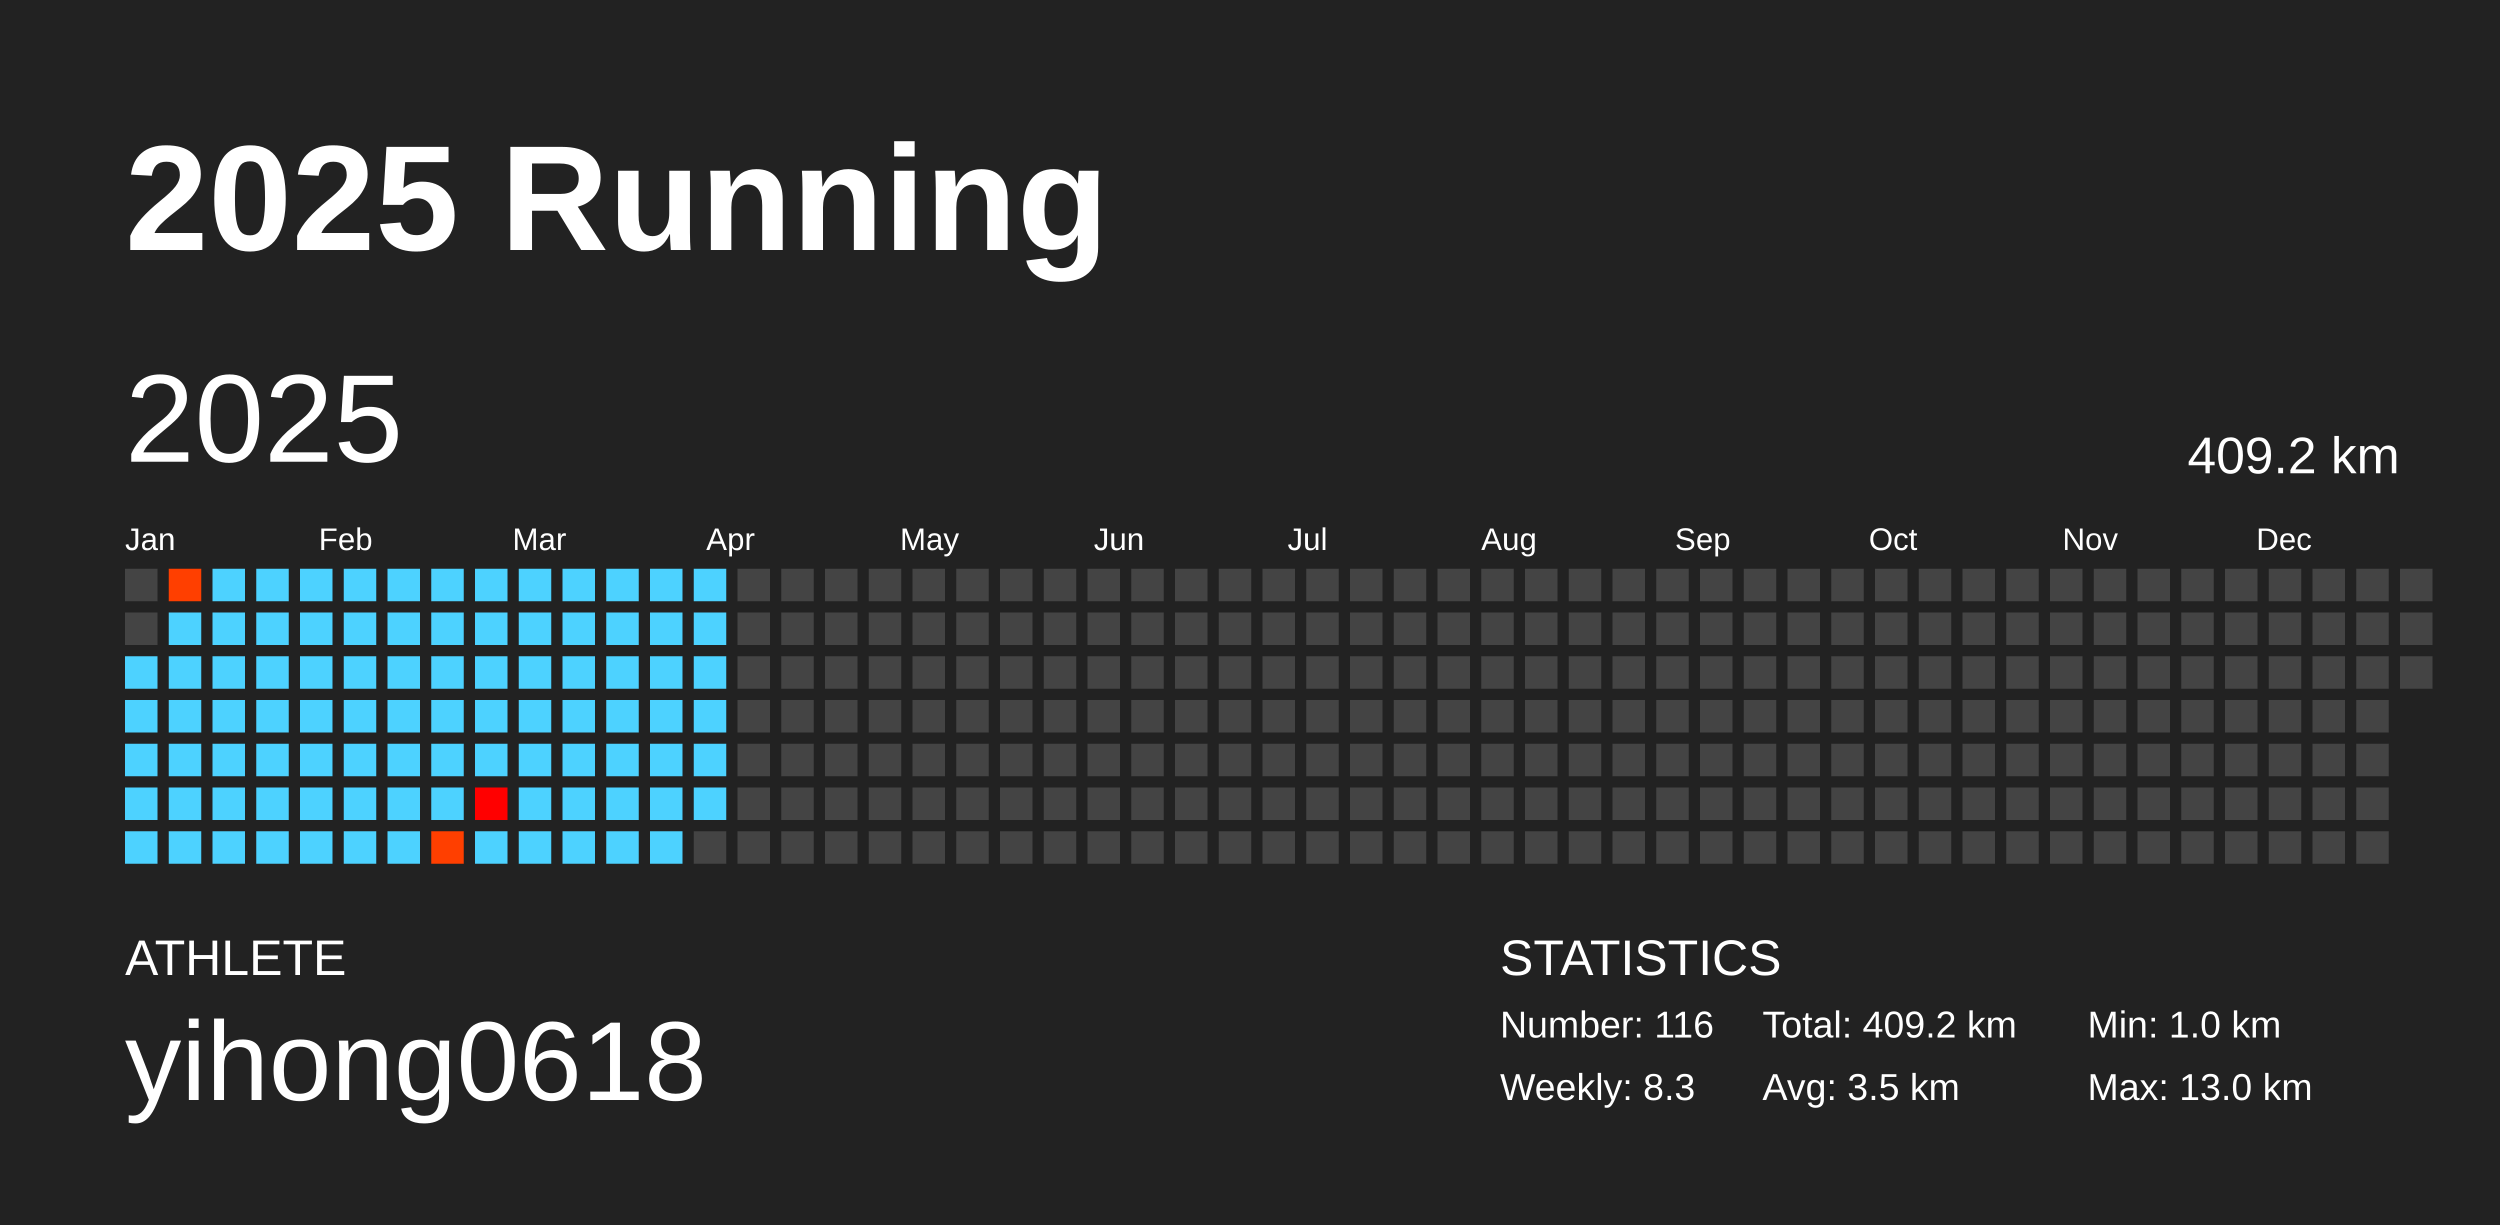
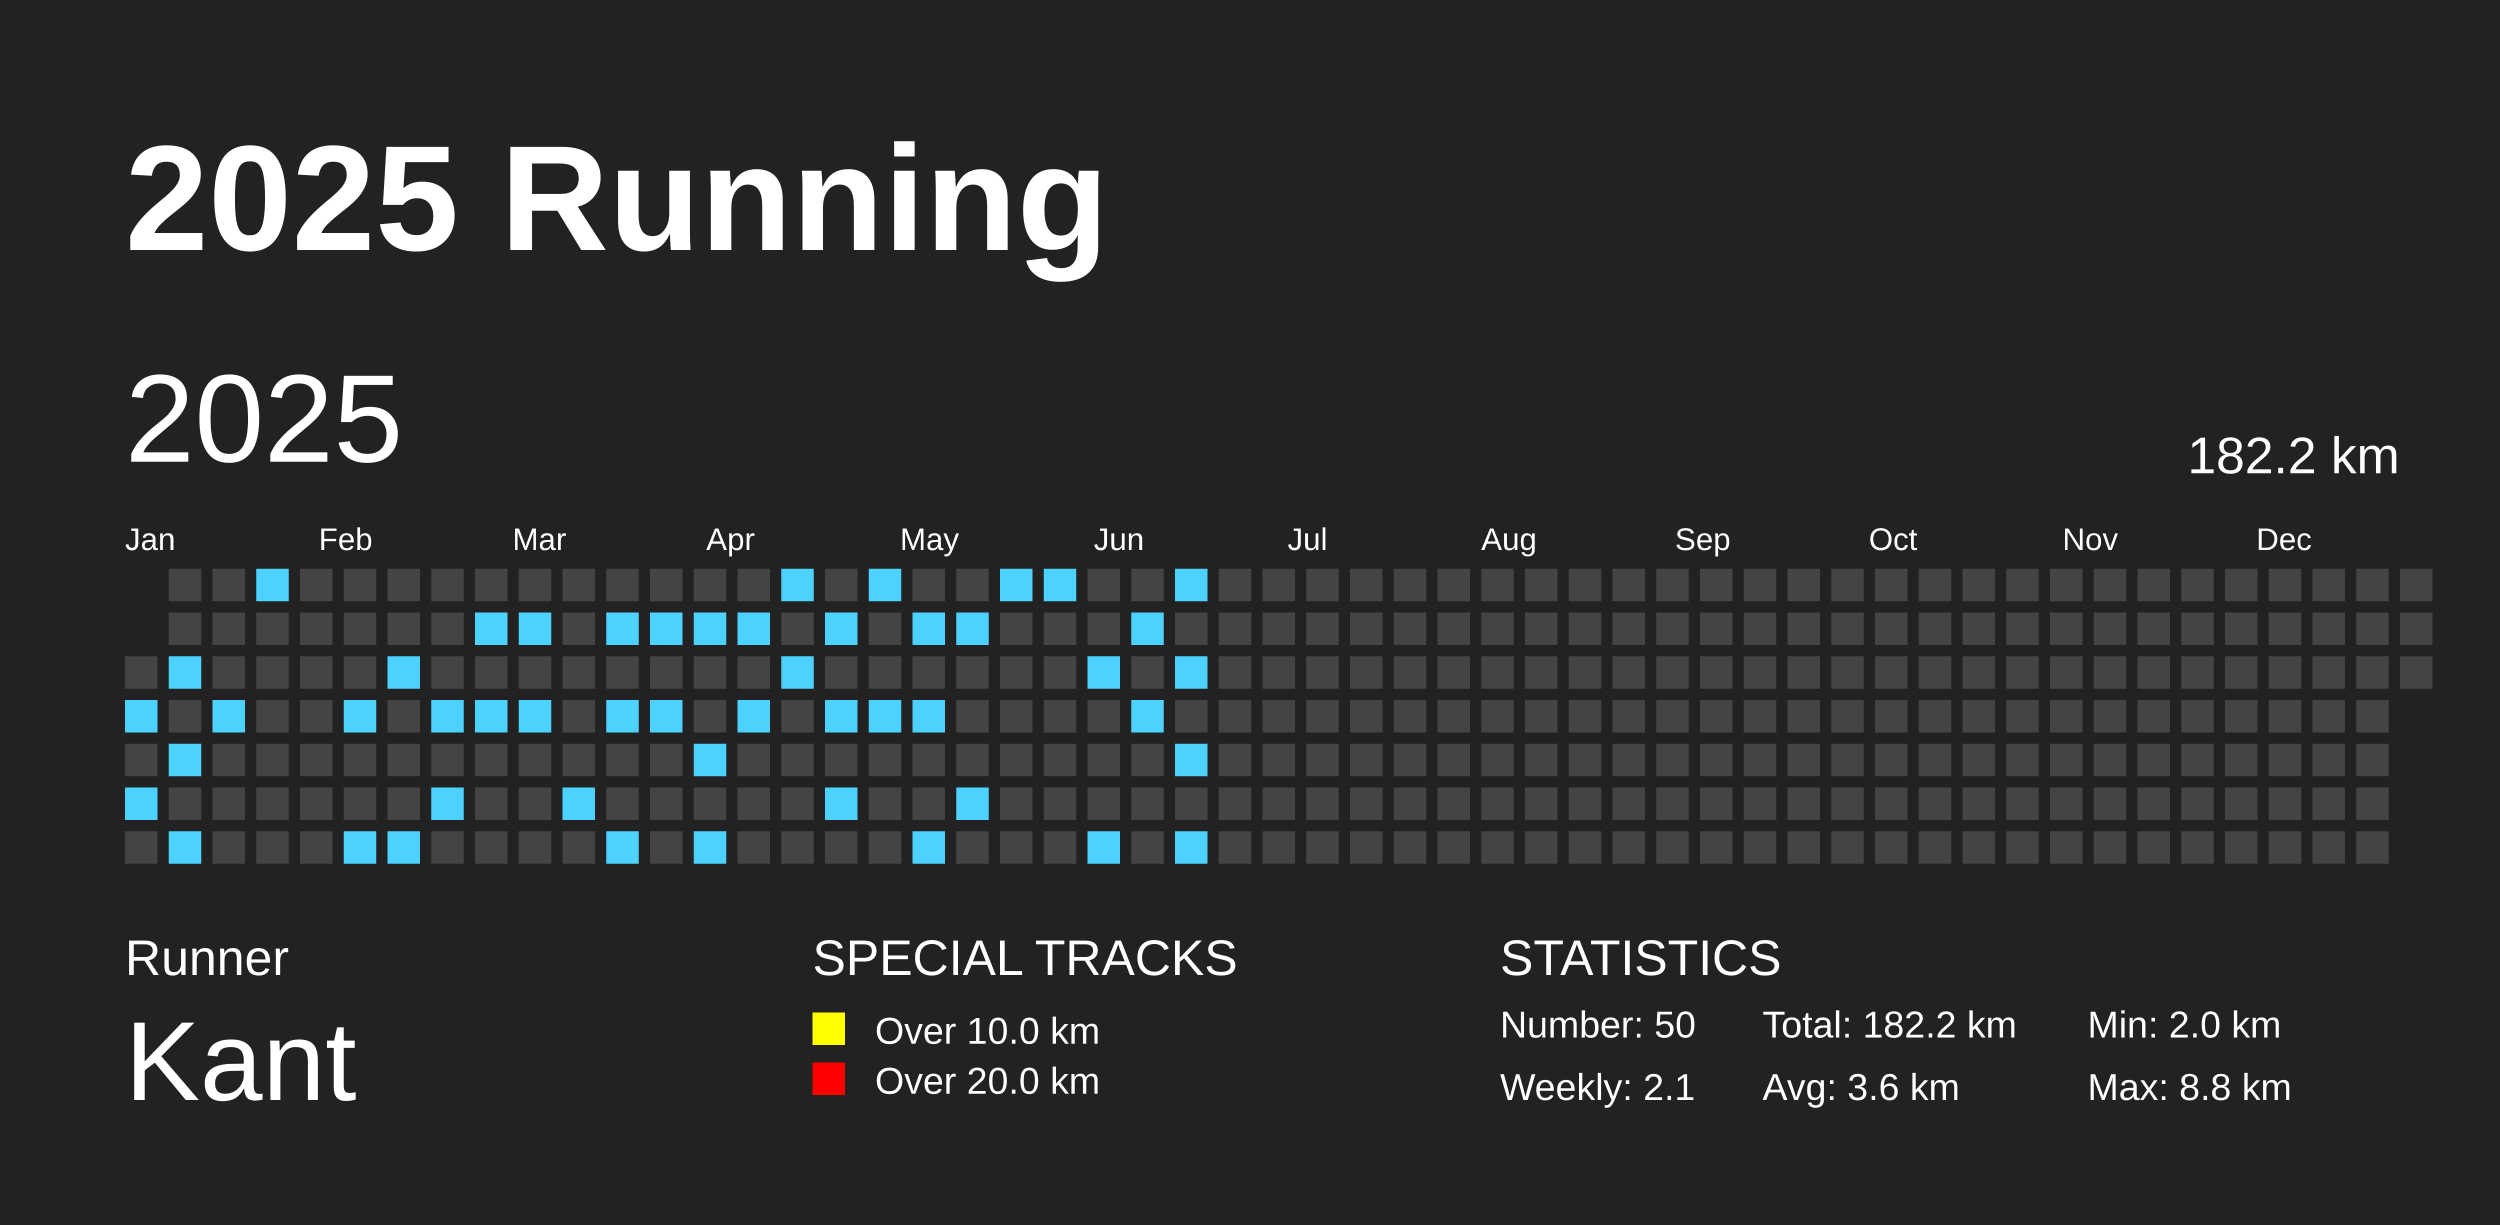
<svg xmlns="http://www.w3.org/2000/svg" baseProfile="full" height="98mm" version="1.1" viewBox="0,0,200,98" width="200mm">
  <defs />
  <rect fill="#222222" height="98" width="200" x="0" y="0" />
  <text fill="#FFFFFF" style="font-size:12px; font-family:Arial; font-weight:bold;" x="10" y="20">2025 Running</text>
-   <text fill="#FFFFFF" style="font-size:4px; font-family:Arial" x="10" y="78">ATHLETE</text>
-   <text fill="#FFFFFF" style="font-size:9px; font-family:Arial" x="10" y="88">yihong0618</text>
+   <text fill="#FFFFFF" style="font-size:4px; font-family:Arial" x="10" y="78">Runner</text>
+   <text fill="#FFFFFF" style="font-size:9px; font-family:Arial" x="10" y="88">Kant</text>
+   <text fill="#FFFFFF" style="font-size:4px; font-family:Arial" x="65" y="78">SPECIAL TRACKS</text>
+   <rect fill="yellow" height="2.6" width="2.6" x="65" y="81" />
+   <text fill="#FFFFFF" style="font-size:3px; font-family:Arial" x="70" y="83.5">Over 10.0 km</text>
+   <rect fill="red" height="2.6" width="2.6" x="65" y="85" />
+   <text fill="#FFFFFF" style="font-size:3px; font-family:Arial" x="70" y="87.5">Over 20.0 km</text>
  <text fill="#FFFFFF" style="font-size:4px; font-family:Arial" x="120" y="78">STATISTICS</text>
-   <text fill="#FFFFFF" style="font-size:3px; font-family:Arial" x="120" y="83">Number: 116</text>
-   <text fill="#FFFFFF" style="font-size:3px; font-family:Arial" x="120" y="88">Weekly: 8.3</text>
-   <text fill="#FFFFFF" style="font-size:3px; font-family:Arial" x="141" y="83">Total: 409.2 km</text>
-   <text fill="#FFFFFF" style="font-size:3px; font-family:Arial" x="141" y="88">Avg: 3.5 km</text>
-   <text fill="#FFFFFF" style="font-size:3px; font-family:Arial" x="167" y="83">Min: 1.0 km</text>
-   <text fill="#FFFFFF" style="font-size:3px; font-family:Arial" x="167" y="88">Max: 13.0 km</text>
+   <text fill="#FFFFFF" style="font-size:3px; font-family:Arial" x="120" y="83">Number: 50</text>
+   <text fill="#FFFFFF" style="font-size:3px; font-family:Arial" x="120" y="88">Weekly: 2.1</text>
+   <text fill="#FFFFFF" style="font-size:3px; font-family:Arial" x="141" y="83">Total: 182.2 km</text>
+   <text fill="#FFFFFF" style="font-size:3px; font-family:Arial" x="141" y="88">Avg: 3.6 km</text>
+   <text fill="#FFFFFF" style="font-size:3px; font-family:Arial" x="167" y="83">Min: 2.0 km</text>
+   <text fill="#FFFFFF" style="font-size:3px; font-family:Arial" x="167" y="88">Max: 8.8 km</text>
  <text dominant-baseline="hanging" fill="#FFFFFF" style="font-size:10.0px; font-family:Arial;" x="10" y="30">2025</text>
-   <text dominant-baseline="hanging" fill="#FFFFFF" style="font-size:4.125px; font-family:Arial;" x="175" y="35">409.2 km</text>
+   <text dominant-baseline="hanging" fill="#FFFFFF" style="font-size:4.125px; font-family:Arial;" x="175" y="35">182.2 km</text>
  <text fill="#FFFFFF" style="font-size:2.5px; font-family:Arial" x="10.0" y="44">Jan</text>
  <text fill="#FFFFFF" style="font-size:2.5px; font-family:Arial" x="25.5" y="44">Feb</text>
  <text fill="#FFFFFF" style="font-size:2.5px; font-family:Arial" x="41.0" y="44">Mar</text>
  <text fill="#FFFFFF" style="font-size:2.5px; font-family:Arial" x="56.5" y="44">Apr</text>
  <text fill="#FFFFFF" style="font-size:2.5px; font-family:Arial" x="72.0" y="44">May</text>
  <text fill="#FFFFFF" style="font-size:2.5px; font-family:Arial" x="87.5" y="44">Jun</text>
  <text fill="#FFFFFF" style="font-size:2.5px; font-family:Arial" x="103.0" y="44">Jul</text>
  <text fill="#FFFFFF" style="font-size:2.5px; font-family:Arial" x="118.5" y="44">Aug</text>
  <text fill="#FFFFFF" style="font-size:2.5px; font-family:Arial" x="134.0" y="44">Sep</text>
  <text fill="#FFFFFF" style="font-size:2.5px; font-family:Arial" x="149.5" y="44">Oct</text>
  <text fill="#FFFFFF" style="font-size:2.5px; font-family:Arial" x="165.0" y="44">Nov</text>
  <text fill="#FFFFFF" style="font-size:2.5px; font-family:Arial" x="180.5" y="44">Dec</text>
-   <rect fill="#444444" height="2.6" width="2.6" x="10.0" y="45.5" />
-   <rect fill="#444444" height="2.6" width="2.6" x="10.0" y="49.0" />
-   <rect fill="#4dd2ff" height="2.6" width="2.6" x="10.0" y="52.5" />
-   <rect fill="#4dd2ff" height="2.6" width="2.6" x="10.0" y="56.0" />
-   <rect fill="#4dd2ff" height="2.6" width="2.6" x="10.0" y="59.5" />
-   <rect fill="#4dd2ff" height="2.6" width="2.6" x="10.0" y="63.0" />
-   <rect fill="#4dd2ff" height="2.6" width="2.6" x="10.0" y="66.5" />
-   <rect fill="#ff3f00" height="2.6" width="2.6" x="13.5" y="45.5" />
-   <rect fill="#4dd2ff" height="2.6" width="2.6" x="13.5" y="49.0" />
-   <rect fill="#4dd2ff" height="2.6" width="2.6" x="13.5" y="52.5" />
-   <rect fill="#4dd2ff" height="2.6" width="2.6" x="13.5" y="56.0" />
-   <rect fill="#4dd2ff" height="2.6" width="2.6" x="13.5" y="59.5" />
-   <rect fill="#4dd2ff" height="2.6" width="2.6" x="13.5" y="63.0" />
-   <rect fill="#4dd2ff" height="2.6" width="2.6" x="13.5" y="66.5" />
-   <rect fill="#4dd2ff" height="2.6" width="2.6" x="17.0" y="45.5" />
-   <rect fill="#4dd2ff" height="2.6" width="2.6" x="17.0" y="49.0" />
-   <rect fill="#4dd2ff" height="2.6" width="2.6" x="17.0" y="52.5" />
-   <rect fill="#4dd2ff" height="2.6" width="2.6" x="17.0" y="56.0" />
-   <rect fill="#4dd2ff" height="2.6" width="2.6" x="17.0" y="59.5" />
-   <rect fill="#4dd2ff" height="2.6" width="2.6" x="17.0" y="63.0" />
-   <rect fill="#4dd2ff" height="2.6" width="2.6" x="17.0" y="66.5" />
-   <rect fill="#4dd2ff" height="2.6" width="2.6" x="20.5" y="45.5" />
-   <rect fill="#4dd2ff" height="2.6" width="2.6" x="20.5" y="49.0" />
-   <rect fill="#4dd2ff" height="2.6" width="2.6" x="20.5" y="52.5" />
-   <rect fill="#4dd2ff" height="2.6" width="2.6" x="20.5" y="56.0" />
-   <rect fill="#4dd2ff" height="2.6" width="2.6" x="20.5" y="59.5" />
-   <rect fill="#4dd2ff" height="2.6" width="2.6" x="20.5" y="63.0" />
-   <rect fill="#4dd2ff" height="2.6" width="2.6" x="20.5" y="66.5" />
-   <rect fill="#4dd2ff" height="2.6" width="2.6" x="24.0" y="45.5" />
-   <rect fill="#4dd2ff" height="2.6" width="2.6" x="24.0" y="49.0" />
-   <rect fill="#4dd2ff" height="2.6" width="2.6" x="24.0" y="52.5" />
-   <rect fill="#4dd2ff" height="2.6" width="2.6" x="24.0" y="56.0" />
-   <rect fill="#4dd2ff" height="2.6" width="2.6" x="24.0" y="59.5" />
-   <rect fill="#4dd2ff" height="2.6" width="2.6" x="24.0" y="63.0" />
-   <rect fill="#4dd2ff" height="2.6" width="2.6" x="24.0" y="66.5" />
-   <rect fill="#4dd2ff" height="2.6" width="2.6" x="27.5" y="45.5" />
-   <rect fill="#4dd2ff" height="2.6" width="2.6" x="27.5" y="49.0" />
-   <rect fill="#4dd2ff" height="2.6" width="2.6" x="27.5" y="52.5" />
-   <rect fill="#4dd2ff" height="2.6" width="2.6" x="27.5" y="56.0" />
-   <rect fill="#4dd2ff" height="2.6" width="2.6" x="27.5" y="59.5" />
-   <rect fill="#4dd2ff" height="2.6" width="2.6" x="27.5" y="63.0" />
-   <rect fill="#4dd2ff" height="2.6" width="2.6" x="27.5" y="66.5" />
-   <rect fill="#4dd2ff" height="2.6" width="2.6" x="31.0" y="45.5" />
-   <rect fill="#4dd2ff" height="2.6" width="2.6" x="31.0" y="49.0" />
-   <rect fill="#4dd2ff" height="2.6" width="2.6" x="31.0" y="52.5" />
-   <rect fill="#4dd2ff" height="2.6" width="2.6" x="31.0" y="56.0" />
-   <rect fill="#4dd2ff" height="2.6" width="2.6" x="31.0" y="59.5" />
-   <rect fill="#4dd2ff" height="2.6" width="2.6" x="31.0" y="63.0" />
-   <rect fill="#4dd2ff" height="2.6" width="2.6" x="31.0" y="66.5" />
-   <rect fill="#4dd2ff" height="2.6" width="2.6" x="34.5" y="45.5" />
-   <rect fill="#4dd2ff" height="2.6" width="2.6" x="34.5" y="49.0" />
-   <rect fill="#4dd2ff" height="2.6" width="2.6" x="34.5" y="52.5" />
-   <rect fill="#4dd2ff" height="2.6" width="2.6" x="34.5" y="56.0" />
-   <rect fill="#4dd2ff" height="2.6" width="2.6" x="34.5" y="59.5" />
-   <rect fill="#4dd2ff" height="2.6" width="2.6" x="34.5" y="63.0" />
-   <rect fill="#ff3f00" height="2.6" width="2.6" x="34.5" y="66.5" />
-   <rect fill="#4dd2ff" height="2.6" width="2.6" x="38.0" y="45.5" />
-   <rect fill="#4dd2ff" height="2.6" width="2.6" x="38.0" y="49.0" />
-   <rect fill="#4dd2ff" height="2.6" width="2.6" x="38.0" y="52.5" />
-   <rect fill="#4dd2ff" height="2.6" width="2.6" x="38.0" y="56.0" />
-   <rect fill="#4dd2ff" height="2.6" width="2.6" x="38.0" y="59.5" />
-   <rect fill="#ff0000" height="2.6" width="2.6" x="38.0" y="63.0" />
-   <rect fill="#4dd2ff" height="2.6" width="2.6" x="38.0" y="66.5" />
-   <rect fill="#4dd2ff" height="2.6" width="2.6" x="41.5" y="45.5" />
-   <rect fill="#4dd2ff" height="2.6" width="2.6" x="41.5" y="49.0" />
-   <rect fill="#4dd2ff" height="2.6" width="2.6" x="41.5" y="52.5" />
-   <rect fill="#4dd2ff" height="2.6" width="2.6" x="41.5" y="56.0" />
-   <rect fill="#4dd2ff" height="2.6" width="2.6" x="41.5" y="59.5" />
-   <rect fill="#4dd2ff" height="2.6" width="2.6" x="41.5" y="63.0" />
-   <rect fill="#4dd2ff" height="2.6" width="2.6" x="41.5" y="66.5" />
-   <rect fill="#4dd2ff" height="2.6" width="2.6" x="45.0" y="45.5" />
-   <rect fill="#4dd2ff" height="2.6" width="2.6" x="45.0" y="49.0" />
-   <rect fill="#4dd2ff" height="2.6" width="2.6" x="45.0" y="52.5" />
-   <rect fill="#4dd2ff" height="2.6" width="2.6" x="45.0" y="56.0" />
-   <rect fill="#4dd2ff" height="2.6" width="2.6" x="45.0" y="59.5" />
-   <rect fill="#4dd2ff" height="2.6" width="2.6" x="45.0" y="63.0" />
-   <rect fill="#4dd2ff" height="2.6" width="2.6" x="45.0" y="66.5" />
-   <rect fill="#4dd2ff" height="2.6" width="2.6" x="48.5" y="45.5" />
-   <rect fill="#4dd2ff" height="2.6" width="2.6" x="48.5" y="49.0" />
-   <rect fill="#4dd2ff" height="2.6" width="2.6" x="48.5" y="52.5" />
-   <rect fill="#4dd2ff" height="2.6" width="2.6" x="48.5" y="56.0" />
-   <rect fill="#4dd2ff" height="2.6" width="2.6" x="48.5" y="59.5" />
-   <rect fill="#4dd2ff" height="2.6" width="2.6" x="48.5" y="63.0" />
-   <rect fill="#4dd2ff" height="2.6" width="2.6" x="48.5" y="66.5" />
-   <rect fill="#4dd2ff" height="2.6" width="2.6" x="52.0" y="45.5" />
-   <rect fill="#4dd2ff" height="2.6" width="2.6" x="52.0" y="49.0" />
-   <rect fill="#4dd2ff" height="2.6" width="2.6" x="52.0" y="52.5" />
-   <rect fill="#4dd2ff" height="2.6" width="2.6" x="52.0" y="56.0" />
-   <rect fill="#4dd2ff" height="2.6" width="2.6" x="52.0" y="59.5" />
-   <rect fill="#4dd2ff" height="2.6" width="2.6" x="52.0" y="63.0" />
-   <rect fill="#4dd2ff" height="2.6" width="2.6" x="52.0" y="66.5" />
-   <rect fill="#4dd2ff" height="2.6" width="2.6" x="55.5" y="45.5" />
-   <rect fill="#4dd2ff" height="2.6" width="2.6" x="55.5" y="49.0" />
-   <rect fill="#4dd2ff" height="2.6" width="2.6" x="55.5" y="52.5" />
-   <rect fill="#4dd2ff" height="2.6" width="2.6" x="55.5" y="56.0" />
-   <rect fill="#4dd2ff" height="2.6" width="2.6" x="55.5" y="59.5" />
-   <rect fill="#4dd2ff" height="2.6" width="2.6" x="55.5" y="63.0" />
-   <rect fill="#444444" height="2.6" width="2.6" x="55.5" y="66.5" />
+   <rect fill="#444444" height="2.6" width="2.6" x="10.0" y="52.5" />
+   <rect fill="#4DD2FF" height="2.6" width="2.6" x="10.0" y="56.0" />
+   <rect fill="#444444" height="2.6" width="2.6" x="10.0" y="59.5" />
+   <rect fill="#4DD2FF" height="2.6" width="2.6" x="10.0" y="63.0" />
+   <rect fill="#444444" height="2.6" width="2.6" x="10.0" y="66.5" />
+   <rect fill="#444444" height="2.6" width="2.6" x="13.5" y="45.5" />
+   <rect fill="#444444" height="2.6" width="2.6" x="13.5" y="49.0" />
+   <rect fill="#4DD2FF" height="2.6" width="2.6" x="13.5" y="52.5" />
+   <rect fill="#444444" height="2.6" width="2.6" x="13.5" y="56.0" />
+   <rect fill="#4DD2FF" height="2.6" width="2.6" x="13.5" y="59.5" />
+   <rect fill="#444444" height="2.6" width="2.6" x="13.5" y="63.0" />
+   <rect fill="#4DD2FF" height="2.6" width="2.6" x="13.5" y="66.5" />
+   <rect fill="#444444" height="2.6" width="2.6" x="17.0" y="45.5" />
+   <rect fill="#444444" height="2.6" width="2.6" x="17.0" y="49.0" />
+   <rect fill="#444444" height="2.6" width="2.6" x="17.0" y="52.5" />
+   <rect fill="#4DD2FF" height="2.6" width="2.6" x="17.0" y="56.0" />
+   <rect fill="#444444" height="2.6" width="2.6" x="17.0" y="59.5" />
+   <rect fill="#444444" height="2.6" width="2.6" x="17.0" y="63.0" />
+   <rect fill="#444444" height="2.6" width="2.6" x="17.0" y="66.5" />
+   <rect fill="#4DD2FF" height="2.6" width="2.6" x="20.5" y="45.5" />
+   <rect fill="#444444" height="2.6" width="2.6" x="20.5" y="49.0" />
+   <rect fill="#444444" height="2.6" width="2.6" x="20.5" y="52.5" />
+   <rect fill="#444444" height="2.6" width="2.6" x="20.5" y="56.0" />
+   <rect fill="#444444" height="2.6" width="2.6" x="20.5" y="59.5" />
+   <rect fill="#444444" height="2.6" width="2.6" x="20.5" y="63.0" />
+   <rect fill="#444444" height="2.6" width="2.6" x="20.5" y="66.5" />
+   <rect fill="#444444" height="2.6" width="2.6" x="24.0" y="45.5" />
+   <rect fill="#444444" height="2.6" width="2.6" x="24.0" y="49.0" />
+   <rect fill="#444444" height="2.6" width="2.6" x="24.0" y="52.5" />
+   <rect fill="#444444" height="2.6" width="2.6" x="24.0" y="56.0" />
+   <rect fill="#444444" height="2.6" width="2.6" x="24.0" y="59.5" />
+   <rect fill="#444444" height="2.6" width="2.6" x="24.0" y="63.0" />
+   <rect fill="#444444" height="2.6" width="2.6" x="24.0" y="66.5" />
+   <rect fill="#444444" height="2.6" width="2.6" x="27.5" y="45.5" />
+   <rect fill="#444444" height="2.6" width="2.6" x="27.5" y="49.0" />
+   <rect fill="#444444" height="2.6" width="2.6" x="27.5" y="52.5" />
+   <rect fill="#4DD2FF" height="2.6" width="2.6" x="27.5" y="56.0" />
+   <rect fill="#444444" height="2.6" width="2.6" x="27.5" y="59.5" />
+   <rect fill="#444444" height="2.6" width="2.6" x="27.5" y="63.0" />
+   <rect fill="#4DD2FF" height="2.6" width="2.6" x="27.5" y="66.5" />
+   <rect fill="#444444" height="2.6" width="2.6" x="31.0" y="45.5" />
+   <rect fill="#444444" height="2.6" width="2.6" x="31.0" y="49.0" />
+   <rect fill="#4DD2FF" height="2.6" width="2.6" x="31.0" y="52.5" />
+   <rect fill="#444444" height="2.6" width="2.6" x="31.0" y="56.0" />
+   <rect fill="#444444" height="2.6" width="2.6" x="31.0" y="59.5" />
+   <rect fill="#444444" height="2.6" width="2.6" x="31.0" y="63.0" />
+   <rect fill="#4DD2FF" height="2.6" width="2.6" x="31.0" y="66.5" />
+   <rect fill="#444444" height="2.6" width="2.6" x="34.5" y="45.5" />
+   <rect fill="#444444" height="2.6" width="2.6" x="34.5" y="49.0" />
+   <rect fill="#444444" height="2.6" width="2.6" x="34.5" y="52.5" />
+   <rect fill="#4DD2FF" height="2.6" width="2.6" x="34.5" y="56.0" />
+   <rect fill="#444444" height="2.6" width="2.6" x="34.5" y="59.5" />
+   <rect fill="#4DD2FF" height="2.6" width="2.6" x="34.5" y="63.0" />
+   <rect fill="#444444" height="2.6" width="2.6" x="34.5" y="66.5" />
+   <rect fill="#444444" height="2.6" width="2.6" x="38.0" y="45.5" />
+   <rect fill="#4DD2FF" height="2.6" width="2.6" x="38.0" y="49.0" />
+   <rect fill="#444444" height="2.6" width="2.6" x="38.0" y="52.5" />
+   <rect fill="#4DD2FF" height="2.6" width="2.6" x="38.0" y="56.0" />
+   <rect fill="#444444" height="2.6" width="2.6" x="38.0" y="59.5" />
+   <rect fill="#444444" height="2.6" width="2.6" x="38.0" y="63.0" />
+   <rect fill="#444444" height="2.6" width="2.6" x="38.0" y="66.5" />
+   <rect fill="#444444" height="2.6" width="2.6" x="41.5" y="45.5" />
+   <rect fill="#4DD2FF" height="2.6" width="2.6" x="41.5" y="49.0" />
+   <rect fill="#444444" height="2.6" width="2.6" x="41.5" y="52.5" />
+   <rect fill="#4DD2FF" height="2.6" width="2.6" x="41.5" y="56.0" />
+   <rect fill="#444444" height="2.6" width="2.6" x="41.5" y="59.5" />
+   <rect fill="#444444" height="2.6" width="2.6" x="41.5" y="63.0" />
+   <rect fill="#444444" height="2.6" width="2.6" x="41.5" y="66.5" />
+   <rect fill="#444444" height="2.6" width="2.6" x="45.0" y="45.5" />
+   <rect fill="#444444" height="2.6" width="2.6" x="45.0" y="49.0" />
+   <rect fill="#444444" height="2.6" width="2.6" x="45.0" y="52.5" />
+   <rect fill="#444444" height="2.6" width="2.6" x="45.0" y="56.0" />
+   <rect fill="#444444" height="2.6" width="2.6" x="45.0" y="59.5" />
+   <rect fill="#4DD2FF" height="2.6" width="2.6" x="45.0" y="63.0" />
+   <rect fill="#444444" height="2.6" width="2.6" x="45.0" y="66.5" />
+   <rect fill="#444444" height="2.6" width="2.6" x="48.5" y="45.5" />
+   <rect fill="#4DD2FF" height="2.6" width="2.6" x="48.5" y="49.0" />
+   <rect fill="#444444" height="2.6" width="2.6" x="48.5" y="52.5" />
+   <rect fill="#4DD2FF" height="2.6" width="2.6" x="48.5" y="56.0" />
+   <rect fill="#444444" height="2.6" width="2.6" x="48.5" y="59.5" />
+   <rect fill="#444444" height="2.6" width="2.6" x="48.5" y="63.0" />
+   <rect fill="#4DD2FF" height="2.6" width="2.6" x="48.5" y="66.5" />
+   <rect fill="#444444" height="2.6" width="2.6" x="52.0" y="45.5" />
+   <rect fill="#4DD2FF" height="2.6" width="2.6" x="52.0" y="49.0" />
+   <rect fill="#444444" height="2.6" width="2.6" x="52.0" y="52.5" />
+   <rect fill="#4DD2FF" height="2.6" width="2.6" x="52.0" y="56.0" />
+   <rect fill="#444444" height="2.6" width="2.6" x="52.0" y="59.5" />
+   <rect fill="#444444" height="2.6" width="2.6" x="52.0" y="63.0" />
+   <rect fill="#444444" height="2.6" width="2.6" x="52.0" y="66.5" />
+   <rect fill="#444444" height="2.6" width="2.6" x="55.5" y="45.5" />
+   <rect fill="#4DD2FF" height="2.6" width="2.6" x="55.5" y="49.0" />
+   <rect fill="#444444" height="2.6" width="2.6" x="55.5" y="52.5" />
+   <rect fill="#444444" height="2.6" width="2.6" x="55.5" y="56.0" />
+   <rect fill="#4DD2FF" height="2.6" width="2.6" x="55.5" y="59.5" />
+   <rect fill="#444444" height="2.6" width="2.6" x="55.5" y="63.0" />
+   <rect fill="#4DD2FF" height="2.6" width="2.6" x="55.5" y="66.5" />
  <rect fill="#444444" height="2.6" width="2.6" x="59.0" y="45.5" />
-   <rect fill="#444444" height="2.6" width="2.6" x="59.0" y="49.0" />
+   <rect fill="#4DD2FF" height="2.6" width="2.6" x="59.0" y="49.0" />
  <rect fill="#444444" height="2.6" width="2.6" x="59.0" y="52.5" />
-   <rect fill="#444444" height="2.6" width="2.6" x="59.0" y="56.0" />
+   <rect fill="#4DD2FF" height="2.6" width="2.6" x="59.0" y="56.0" />
  <rect fill="#444444" height="2.6" width="2.6" x="59.0" y="59.5" />
  <rect fill="#444444" height="2.6" width="2.6" x="59.0" y="63.0" />
  <rect fill="#444444" height="2.6" width="2.6" x="59.0" y="66.5" />
-   <rect fill="#444444" height="2.6" width="2.6" x="62.5" y="45.5" />
+   <rect fill="#4DD2FF" height="2.6" width="2.6" x="62.5" y="45.5" />
  <rect fill="#444444" height="2.6" width="2.6" x="62.5" y="49.0" />
-   <rect fill="#444444" height="2.6" width="2.6" x="62.5" y="52.5" />
+   <rect fill="#4DD2FF" height="2.6" width="2.6" x="62.5" y="52.5" />
  <rect fill="#444444" height="2.6" width="2.6" x="62.5" y="56.0" />
  <rect fill="#444444" height="2.6" width="2.6" x="62.5" y="59.5" />
  <rect fill="#444444" height="2.6" width="2.6" x="62.5" y="63.0" />
  <rect fill="#444444" height="2.6" width="2.6" x="62.5" y="66.5" />
  <rect fill="#444444" height="2.6" width="2.6" x="66.0" y="45.5" />
-   <rect fill="#444444" height="2.6" width="2.6" x="66.0" y="49.0" />
+   <rect fill="#4DD2FF" height="2.6" width="2.6" x="66.0" y="49.0" />
  <rect fill="#444444" height="2.6" width="2.6" x="66.0" y="52.5" />
-   <rect fill="#444444" height="2.6" width="2.6" x="66.0" y="56.0" />
+   <rect fill="#4DD2FF" height="2.6" width="2.6" x="66.0" y="56.0" />
  <rect fill="#444444" height="2.6" width="2.6" x="66.0" y="59.5" />
-   <rect fill="#444444" height="2.6" width="2.6" x="66.0" y="63.0" />
+   <rect fill="#4DD2FF" height="2.6" width="2.6" x="66.0" y="63.0" />
  <rect fill="#444444" height="2.6" width="2.6" x="66.0" y="66.5" />
-   <rect fill="#444444" height="2.6" width="2.6" x="69.5" y="45.5" />
+   <rect fill="#4DD2FF" height="2.6" width="2.6" x="69.5" y="45.5" />
  <rect fill="#444444" height="2.6" width="2.6" x="69.5" y="49.0" />
  <rect fill="#444444" height="2.6" width="2.6" x="69.5" y="52.5" />
-   <rect fill="#444444" height="2.6" width="2.6" x="69.5" y="56.0" />
+   <rect fill="#4DD2FF" height="2.6" width="2.6" x="69.5" y="56.0" />
  <rect fill="#444444" height="2.6" width="2.6" x="69.5" y="59.5" />
  <rect fill="#444444" height="2.6" width="2.6" x="69.5" y="63.0" />
  <rect fill="#444444" height="2.6" width="2.6" x="69.5" y="66.5" />
  <rect fill="#444444" height="2.6" width="2.6" x="73.0" y="45.5" />
-   <rect fill="#444444" height="2.6" width="2.6" x="73.0" y="49.0" />
+   <rect fill="#4DD2FF" height="2.6" width="2.6" x="73.0" y="49.0" />
  <rect fill="#444444" height="2.6" width="2.6" x="73.0" y="52.5" />
-   <rect fill="#444444" height="2.6" width="2.6" x="73.0" y="56.0" />
+   <rect fill="#4DD2FF" height="2.6" width="2.6" x="73.0" y="56.0" />
  <rect fill="#444444" height="2.6" width="2.6" x="73.0" y="59.5" />
  <rect fill="#444444" height="2.6" width="2.6" x="73.0" y="63.0" />
-   <rect fill="#444444" height="2.6" width="2.6" x="73.0" y="66.5" />
+   <rect fill="#4DD2FF" height="2.6" width="2.6" x="73.0" y="66.5" />
  <rect fill="#444444" height="2.6" width="2.6" x="76.5" y="45.5" />
-   <rect fill="#444444" height="2.6" width="2.6" x="76.5" y="49.0" />
+   <rect fill="#4DD2FF" height="2.6" width="2.6" x="76.5" y="49.0" />
  <rect fill="#444444" height="2.6" width="2.6" x="76.5" y="52.5" />
  <rect fill="#444444" height="2.6" width="2.6" x="76.5" y="56.0" />
  <rect fill="#444444" height="2.6" width="2.6" x="76.5" y="59.5" />
-   <rect fill="#444444" height="2.6" width="2.6" x="76.5" y="63.0" />
+   <rect fill="#4DD2FF" height="2.6" width="2.6" x="76.5" y="63.0" />
  <rect fill="#444444" height="2.6" width="2.6" x="76.5" y="66.5" />
-   <rect fill="#444444" height="2.6" width="2.6" x="80.0" y="45.5" />
+   <rect fill="#4DD2FF" height="2.6" width="2.6" x="80.0" y="45.5" />
  <rect fill="#444444" height="2.6" width="2.6" x="80.0" y="49.0" />
  <rect fill="#444444" height="2.6" width="2.6" x="80.0" y="52.5" />
  <rect fill="#444444" height="2.6" width="2.6" x="80.0" y="56.0" />
  <rect fill="#444444" height="2.6" width="2.6" x="80.0" y="59.5" />
  <rect fill="#444444" height="2.6" width="2.6" x="80.0" y="63.0" />
  <rect fill="#444444" height="2.6" width="2.6" x="80.0" y="66.5" />
-   <rect fill="#444444" height="2.6" width="2.6" x="83.5" y="45.5" />
+   <rect fill="#4DD2FF" height="2.6" width="2.6" x="83.5" y="45.5" />
  <rect fill="#444444" height="2.6" width="2.6" x="83.5" y="49.0" />
  <rect fill="#444444" height="2.6" width="2.6" x="83.5" y="52.5" />
  <rect fill="#444444" height="2.6" width="2.6" x="83.5" y="56.0" />
  <rect fill="#444444" height="2.6" width="2.6" x="83.5" y="59.5" />
  <rect fill="#444444" height="2.6" width="2.6" x="83.5" y="63.0" />
  <rect fill="#444444" height="2.6" width="2.6" x="83.5" y="66.5" />
  <rect fill="#444444" height="2.6" width="2.6" x="87.0" y="45.5" />
  <rect fill="#444444" height="2.6" width="2.6" x="87.0" y="49.0" />
-   <rect fill="#444444" height="2.6" width="2.6" x="87.0" y="52.5" />
+   <rect fill="#4DD2FF" height="2.6" width="2.6" x="87.0" y="52.5" />
  <rect fill="#444444" height="2.6" width="2.6" x="87.0" y="56.0" />
  <rect fill="#444444" height="2.6" width="2.6" x="87.0" y="59.5" />
  <rect fill="#444444" height="2.6" width="2.6" x="87.0" y="63.0" />
-   <rect fill="#444444" height="2.6" width="2.6" x="87.0" y="66.5" />
+   <rect fill="#4DD2FF" height="2.6" width="2.6" x="87.0" y="66.5" />
  <rect fill="#444444" height="2.6" width="2.6" x="90.5" y="45.5" />
-   <rect fill="#444444" height="2.6" width="2.6" x="90.5" y="49.0" />
+   <rect fill="#4DD2FF" height="2.6" width="2.6" x="90.5" y="49.0" />
  <rect fill="#444444" height="2.6" width="2.6" x="90.5" y="52.5" />
-   <rect fill="#444444" height="2.6" width="2.6" x="90.5" y="56.0" />
+   <rect fill="#4DD2FF" height="2.6" width="2.6" x="90.5" y="56.0" />
  <rect fill="#444444" height="2.6" width="2.6" x="90.5" y="59.5" />
  <rect fill="#444444" height="2.6" width="2.6" x="90.5" y="63.0" />
  <rect fill="#444444" height="2.6" width="2.6" x="90.5" y="66.5" />
-   <rect fill="#444444" height="2.6" width="2.6" x="94.0" y="45.5" />
+   <rect fill="#4DD2FF" height="2.6" width="2.6" x="94.0" y="45.5" />
  <rect fill="#444444" height="2.6" width="2.6" x="94.0" y="49.0" />
-   <rect fill="#444444" height="2.6" width="2.6" x="94.0" y="52.5" />
+   <rect fill="#4DD2FF" height="2.6" width="2.6" x="94.0" y="52.5" />
  <rect fill="#444444" height="2.6" width="2.6" x="94.0" y="56.0" />
-   <rect fill="#444444" height="2.6" width="2.6" x="94.0" y="59.5" />
+   <rect fill="#4DD2FF" height="2.6" width="2.6" x="94.0" y="59.5" />
  <rect fill="#444444" height="2.6" width="2.6" x="94.0" y="63.0" />
-   <rect fill="#444444" height="2.6" width="2.6" x="94.0" y="66.5" />
+   <rect fill="#4DD2FF" height="2.6" width="2.6" x="94.0" y="66.5" />
  <rect fill="#444444" height="2.6" width="2.6" x="97.5" y="45.5" />
  <rect fill="#444444" height="2.6" width="2.6" x="97.5" y="49.0" />
  <rect fill="#444444" height="2.6" width="2.6" x="97.5" y="52.5" />
  <rect fill="#444444" height="2.6" width="2.6" x="97.5" y="56.0" />
  <rect fill="#444444" height="2.6" width="2.6" x="97.5" y="59.5" />
  <rect fill="#444444" height="2.6" width="2.6" x="97.5" y="63.0" />
  <rect fill="#444444" height="2.6" width="2.6" x="97.5" y="66.5" />
  <rect fill="#444444" height="2.6" width="2.6" x="101.0" y="45.5" />
  <rect fill="#444444" height="2.6" width="2.6" x="101.0" y="49.0" />
  <rect fill="#444444" height="2.6" width="2.6" x="101.0" y="52.5" />
  <rect fill="#444444" height="2.6" width="2.6" x="101.0" y="56.0" />
  <rect fill="#444444" height="2.6" width="2.6" x="101.0" y="59.5" />
  <rect fill="#444444" height="2.6" width="2.6" x="101.0" y="63.0" />
  <rect fill="#444444" height="2.6" width="2.6" x="101.0" y="66.5" />
  <rect fill="#444444" height="2.6" width="2.6" x="104.5" y="45.5" />
  <rect fill="#444444" height="2.6" width="2.6" x="104.5" y="49.0" />
  <rect fill="#444444" height="2.6" width="2.6" x="104.5" y="52.5" />
  <rect fill="#444444" height="2.6" width="2.6" x="104.5" y="56.0" />
  <rect fill="#444444" height="2.6" width="2.6" x="104.5" y="59.5" />
  <rect fill="#444444" height="2.6" width="2.6" x="104.5" y="63.0" />
  <rect fill="#444444" height="2.6" width="2.6" x="104.5" y="66.5" />
  <rect fill="#444444" height="2.6" width="2.6" x="108.0" y="45.5" />
  <rect fill="#444444" height="2.6" width="2.6" x="108.0" y="49.0" />
  <rect fill="#444444" height="2.6" width="2.6" x="108.0" y="52.5" />
  <rect fill="#444444" height="2.6" width="2.6" x="108.0" y="56.0" />
  <rect fill="#444444" height="2.6" width="2.6" x="108.0" y="59.5" />
  <rect fill="#444444" height="2.6" width="2.6" x="108.0" y="63.0" />
  <rect fill="#444444" height="2.6" width="2.6" x="108.0" y="66.5" />
  <rect fill="#444444" height="2.6" width="2.6" x="111.5" y="45.5" />
  <rect fill="#444444" height="2.6" width="2.6" x="111.5" y="49.0" />
  <rect fill="#444444" height="2.6" width="2.6" x="111.5" y="52.5" />
  <rect fill="#444444" height="2.6" width="2.6" x="111.5" y="56.0" />
  <rect fill="#444444" height="2.6" width="2.6" x="111.5" y="59.5" />
  <rect fill="#444444" height="2.6" width="2.6" x="111.5" y="63.0" />
  <rect fill="#444444" height="2.6" width="2.6" x="111.5" y="66.5" />
  <rect fill="#444444" height="2.6" width="2.6" x="115.0" y="45.5" />
  <rect fill="#444444" height="2.6" width="2.6" x="115.0" y="49.0" />
  <rect fill="#444444" height="2.6" width="2.6" x="115.0" y="52.5" />
  <rect fill="#444444" height="2.6" width="2.6" x="115.0" y="56.0" />
  <rect fill="#444444" height="2.6" width="2.6" x="115.0" y="59.5" />
  <rect fill="#444444" height="2.6" width="2.6" x="115.0" y="63.0" />
  <rect fill="#444444" height="2.6" width="2.6" x="115.0" y="66.5" />
  <rect fill="#444444" height="2.6" width="2.6" x="118.5" y="45.5" />
  <rect fill="#444444" height="2.6" width="2.6" x="118.5" y="49.0" />
  <rect fill="#444444" height="2.6" width="2.6" x="118.5" y="52.5" />
  <rect fill="#444444" height="2.6" width="2.6" x="118.5" y="56.0" />
  <rect fill="#444444" height="2.6" width="2.6" x="118.5" y="59.5" />
  <rect fill="#444444" height="2.6" width="2.6" x="118.5" y="63.0" />
  <rect fill="#444444" height="2.6" width="2.6" x="118.5" y="66.5" />
  <rect fill="#444444" height="2.6" width="2.6" x="122.0" y="45.5" />
  <rect fill="#444444" height="2.6" width="2.6" x="122.0" y="49.0" />
  <rect fill="#444444" height="2.6" width="2.6" x="122.0" y="52.5" />
  <rect fill="#444444" height="2.6" width="2.6" x="122.0" y="56.0" />
  <rect fill="#444444" height="2.6" width="2.6" x="122.0" y="59.5" />
  <rect fill="#444444" height="2.6" width="2.6" x="122.0" y="63.0" />
  <rect fill="#444444" height="2.6" width="2.6" x="122.0" y="66.5" />
  <rect fill="#444444" height="2.6" width="2.6" x="125.5" y="45.5" />
  <rect fill="#444444" height="2.6" width="2.6" x="125.5" y="49.0" />
  <rect fill="#444444" height="2.6" width="2.6" x="125.5" y="52.5" />
  <rect fill="#444444" height="2.6" width="2.6" x="125.5" y="56.0" />
  <rect fill="#444444" height="2.6" width="2.6" x="125.5" y="59.5" />
  <rect fill="#444444" height="2.6" width="2.6" x="125.5" y="63.0" />
  <rect fill="#444444" height="2.6" width="2.6" x="125.5" y="66.5" />
  <rect fill="#444444" height="2.6" width="2.6" x="129.0" y="45.5" />
  <rect fill="#444444" height="2.6" width="2.6" x="129.0" y="49.0" />
  <rect fill="#444444" height="2.6" width="2.6" x="129.0" y="52.5" />
  <rect fill="#444444" height="2.6" width="2.6" x="129.0" y="56.0" />
  <rect fill="#444444" height="2.6" width="2.6" x="129.0" y="59.5" />
  <rect fill="#444444" height="2.6" width="2.6" x="129.0" y="63.0" />
  <rect fill="#444444" height="2.6" width="2.6" x="129.0" y="66.5" />
  <rect fill="#444444" height="2.6" width="2.6" x="132.5" y="45.5" />
  <rect fill="#444444" height="2.6" width="2.6" x="132.5" y="49.0" />
  <rect fill="#444444" height="2.6" width="2.6" x="132.5" y="52.5" />
  <rect fill="#444444" height="2.6" width="2.6" x="132.5" y="56.0" />
  <rect fill="#444444" height="2.6" width="2.6" x="132.5" y="59.5" />
  <rect fill="#444444" height="2.6" width="2.6" x="132.5" y="63.0" />
  <rect fill="#444444" height="2.6" width="2.6" x="132.5" y="66.5" />
  <rect fill="#444444" height="2.6" width="2.6" x="136.0" y="45.5" />
  <rect fill="#444444" height="2.6" width="2.6" x="136.0" y="49.0" />
  <rect fill="#444444" height="2.6" width="2.6" x="136.0" y="52.5" />
  <rect fill="#444444" height="2.6" width="2.6" x="136.0" y="56.0" />
  <rect fill="#444444" height="2.6" width="2.6" x="136.0" y="59.5" />
  <rect fill="#444444" height="2.6" width="2.6" x="136.0" y="63.0" />
  <rect fill="#444444" height="2.6" width="2.6" x="136.0" y="66.5" />
  <rect fill="#444444" height="2.6" width="2.6" x="139.5" y="45.5" />
  <rect fill="#444444" height="2.6" width="2.6" x="139.5" y="49.0" />
  <rect fill="#444444" height="2.6" width="2.6" x="139.5" y="52.5" />
  <rect fill="#444444" height="2.6" width="2.6" x="139.5" y="56.0" />
  <rect fill="#444444" height="2.6" width="2.6" x="139.5" y="59.5" />
  <rect fill="#444444" height="2.6" width="2.6" x="139.5" y="63.0" />
  <rect fill="#444444" height="2.6" width="2.6" x="139.5" y="66.5" />
  <rect fill="#444444" height="2.6" width="2.6" x="143.0" y="45.5" />
  <rect fill="#444444" height="2.6" width="2.6" x="143.0" y="49.0" />
  <rect fill="#444444" height="2.6" width="2.6" x="143.0" y="52.5" />
  <rect fill="#444444" height="2.6" width="2.6" x="143.0" y="56.0" />
  <rect fill="#444444" height="2.6" width="2.6" x="143.0" y="59.5" />
  <rect fill="#444444" height="2.6" width="2.6" x="143.0" y="63.0" />
  <rect fill="#444444" height="2.6" width="2.6" x="143.0" y="66.5" />
  <rect fill="#444444" height="2.6" width="2.6" x="146.5" y="45.5" />
  <rect fill="#444444" height="2.6" width="2.6" x="146.5" y="49.0" />
  <rect fill="#444444" height="2.6" width="2.6" x="146.5" y="52.5" />
  <rect fill="#444444" height="2.6" width="2.6" x="146.5" y="56.0" />
  <rect fill="#444444" height="2.6" width="2.6" x="146.5" y="59.5" />
  <rect fill="#444444" height="2.6" width="2.6" x="146.5" y="63.0" />
  <rect fill="#444444" height="2.6" width="2.6" x="146.5" y="66.5" />
  <rect fill="#444444" height="2.6" width="2.6" x="150.0" y="45.5" />
  <rect fill="#444444" height="2.6" width="2.6" x="150.0" y="49.0" />
  <rect fill="#444444" height="2.6" width="2.6" x="150.0" y="52.5" />
  <rect fill="#444444" height="2.6" width="2.6" x="150.0" y="56.0" />
  <rect fill="#444444" height="2.6" width="2.6" x="150.0" y="59.5" />
  <rect fill="#444444" height="2.6" width="2.6" x="150.0" y="63.0" />
  <rect fill="#444444" height="2.6" width="2.6" x="150.0" y="66.5" />
  <rect fill="#444444" height="2.6" width="2.6" x="153.5" y="45.5" />
  <rect fill="#444444" height="2.6" width="2.6" x="153.5" y="49.0" />
  <rect fill="#444444" height="2.6" width="2.6" x="153.5" y="52.5" />
  <rect fill="#444444" height="2.6" width="2.6" x="153.5" y="56.0" />
  <rect fill="#444444" height="2.6" width="2.6" x="153.5" y="59.5" />
  <rect fill="#444444" height="2.6" width="2.6" x="153.5" y="63.0" />
  <rect fill="#444444" height="2.6" width="2.6" x="153.5" y="66.5" />
  <rect fill="#444444" height="2.6" width="2.6" x="157.0" y="45.5" />
  <rect fill="#444444" height="2.6" width="2.6" x="157.0" y="49.0" />
  <rect fill="#444444" height="2.6" width="2.6" x="157.0" y="52.5" />
  <rect fill="#444444" height="2.6" width="2.6" x="157.0" y="56.0" />
  <rect fill="#444444" height="2.6" width="2.6" x="157.0" y="59.5" />
  <rect fill="#444444" height="2.6" width="2.6" x="157.0" y="63.0" />
  <rect fill="#444444" height="2.6" width="2.6" x="157.0" y="66.5" />
  <rect fill="#444444" height="2.6" width="2.6" x="160.5" y="45.5" />
  <rect fill="#444444" height="2.6" width="2.6" x="160.5" y="49.0" />
  <rect fill="#444444" height="2.6" width="2.6" x="160.5" y="52.5" />
  <rect fill="#444444" height="2.6" width="2.6" x="160.5" y="56.0" />
  <rect fill="#444444" height="2.6" width="2.6" x="160.5" y="59.5" />
  <rect fill="#444444" height="2.6" width="2.6" x="160.5" y="63.0" />
  <rect fill="#444444" height="2.6" width="2.6" x="160.5" y="66.5" />
  <rect fill="#444444" height="2.6" width="2.6" x="164.0" y="45.5" />
  <rect fill="#444444" height="2.6" width="2.6" x="164.0" y="49.0" />
  <rect fill="#444444" height="2.6" width="2.6" x="164.0" y="52.5" />
  <rect fill="#444444" height="2.6" width="2.6" x="164.0" y="56.0" />
  <rect fill="#444444" height="2.6" width="2.6" x="164.0" y="59.5" />
  <rect fill="#444444" height="2.6" width="2.6" x="164.0" y="63.0" />
  <rect fill="#444444" height="2.6" width="2.6" x="164.0" y="66.5" />
  <rect fill="#444444" height="2.6" width="2.6" x="167.5" y="45.5" />
  <rect fill="#444444" height="2.6" width="2.6" x="167.5" y="49.0" />
  <rect fill="#444444" height="2.6" width="2.6" x="167.5" y="52.5" />
  <rect fill="#444444" height="2.6" width="2.6" x="167.5" y="56.0" />
  <rect fill="#444444" height="2.6" width="2.6" x="167.5" y="59.5" />
  <rect fill="#444444" height="2.6" width="2.6" x="167.5" y="63.0" />
  <rect fill="#444444" height="2.6" width="2.6" x="167.5" y="66.5" />
  <rect fill="#444444" height="2.6" width="2.6" x="171.0" y="45.5" />
  <rect fill="#444444" height="2.6" width="2.6" x="171.0" y="49.0" />
  <rect fill="#444444" height="2.6" width="2.6" x="171.0" y="52.5" />
  <rect fill="#444444" height="2.6" width="2.6" x="171.0" y="56.0" />
  <rect fill="#444444" height="2.6" width="2.6" x="171.0" y="59.5" />
  <rect fill="#444444" height="2.6" width="2.6" x="171.0" y="63.0" />
  <rect fill="#444444" height="2.6" width="2.6" x="171.0" y="66.5" />
  <rect fill="#444444" height="2.6" width="2.6" x="174.5" y="45.5" />
  <rect fill="#444444" height="2.6" width="2.6" x="174.5" y="49.0" />
  <rect fill="#444444" height="2.6" width="2.6" x="174.5" y="52.5" />
  <rect fill="#444444" height="2.6" width="2.6" x="174.5" y="56.0" />
  <rect fill="#444444" height="2.6" width="2.6" x="174.5" y="59.5" />
  <rect fill="#444444" height="2.6" width="2.6" x="174.5" y="63.0" />
  <rect fill="#444444" height="2.6" width="2.6" x="174.5" y="66.5" />
  <rect fill="#444444" height="2.6" width="2.6" x="178.0" y="45.5" />
  <rect fill="#444444" height="2.6" width="2.6" x="178.0" y="49.0" />
  <rect fill="#444444" height="2.6" width="2.6" x="178.0" y="52.5" />
  <rect fill="#444444" height="2.6" width="2.6" x="178.0" y="56.0" />
  <rect fill="#444444" height="2.6" width="2.6" x="178.0" y="59.5" />
  <rect fill="#444444" height="2.6" width="2.6" x="178.0" y="63.0" />
  <rect fill="#444444" height="2.6" width="2.6" x="178.0" y="66.5" />
  <rect fill="#444444" height="2.6" width="2.6" x="181.5" y="45.5" />
  <rect fill="#444444" height="2.6" width="2.6" x="181.5" y="49.0" />
  <rect fill="#444444" height="2.6" width="2.6" x="181.5" y="52.5" />
  <rect fill="#444444" height="2.6" width="2.6" x="181.5" y="56.0" />
  <rect fill="#444444" height="2.6" width="2.6" x="181.5" y="59.5" />
  <rect fill="#444444" height="2.6" width="2.6" x="181.5" y="63.0" />
  <rect fill="#444444" height="2.6" width="2.6" x="181.5" y="66.5" />
  <rect fill="#444444" height="2.6" width="2.6" x="185.0" y="45.5" />
  <rect fill="#444444" height="2.6" width="2.6" x="185.0" y="49.0" />
  <rect fill="#444444" height="2.6" width="2.6" x="185.0" y="52.5" />
  <rect fill="#444444" height="2.6" width="2.6" x="185.0" y="56.0" />
  <rect fill="#444444" height="2.6" width="2.6" x="185.0" y="59.5" />
  <rect fill="#444444" height="2.6" width="2.6" x="185.0" y="63.0" />
  <rect fill="#444444" height="2.6" width="2.6" x="185.0" y="66.5" />
  <rect fill="#444444" height="2.6" width="2.6" x="188.5" y="45.5" />
  <rect fill="#444444" height="2.6" width="2.6" x="188.5" y="49.0" />
  <rect fill="#444444" height="2.6" width="2.6" x="188.5" y="52.5" />
  <rect fill="#444444" height="2.6" width="2.6" x="188.5" y="56.0" />
  <rect fill="#444444" height="2.6" width="2.6" x="188.5" y="59.5" />
  <rect fill="#444444" height="2.6" width="2.6" x="188.5" y="63.0" />
  <rect fill="#444444" height="2.6" width="2.6" x="188.5" y="66.5" />
  <rect fill="#444444" height="2.6" width="2.6" x="192.0" y="45.5" />
  <rect fill="#444444" height="2.6" width="2.6" x="192.0" y="49.0" />
  <rect fill="#444444" height="2.6" width="2.6" x="192.0" y="52.5" />
</svg>
